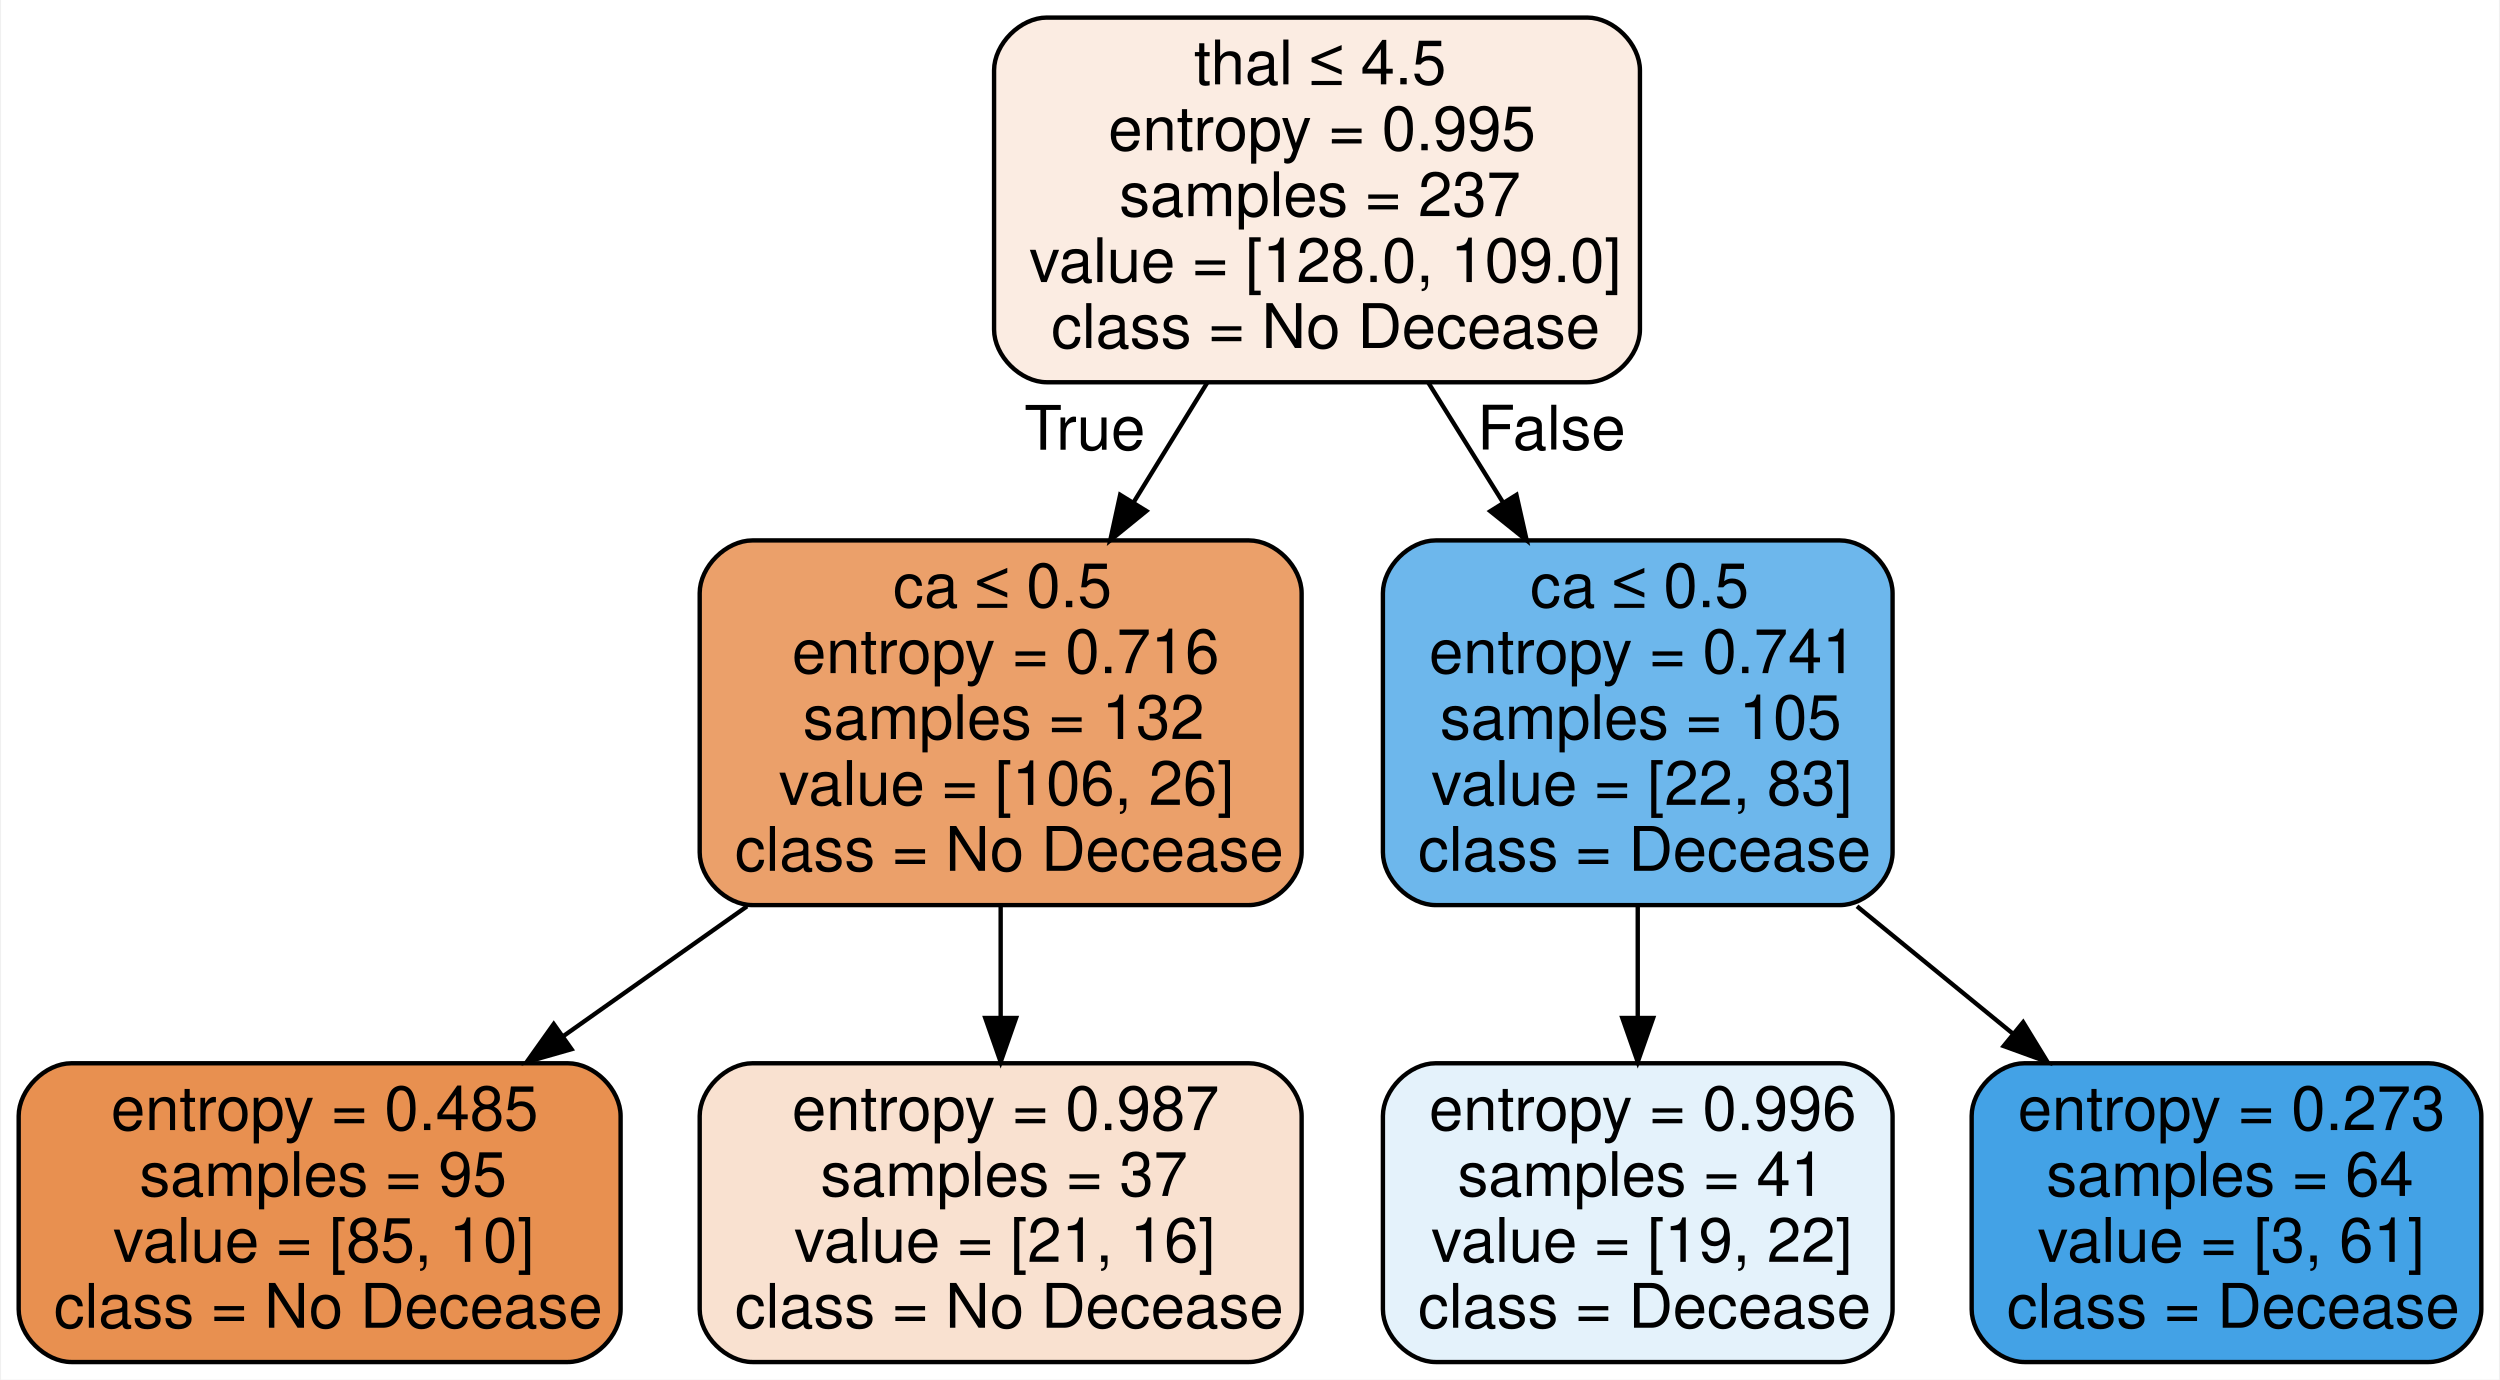
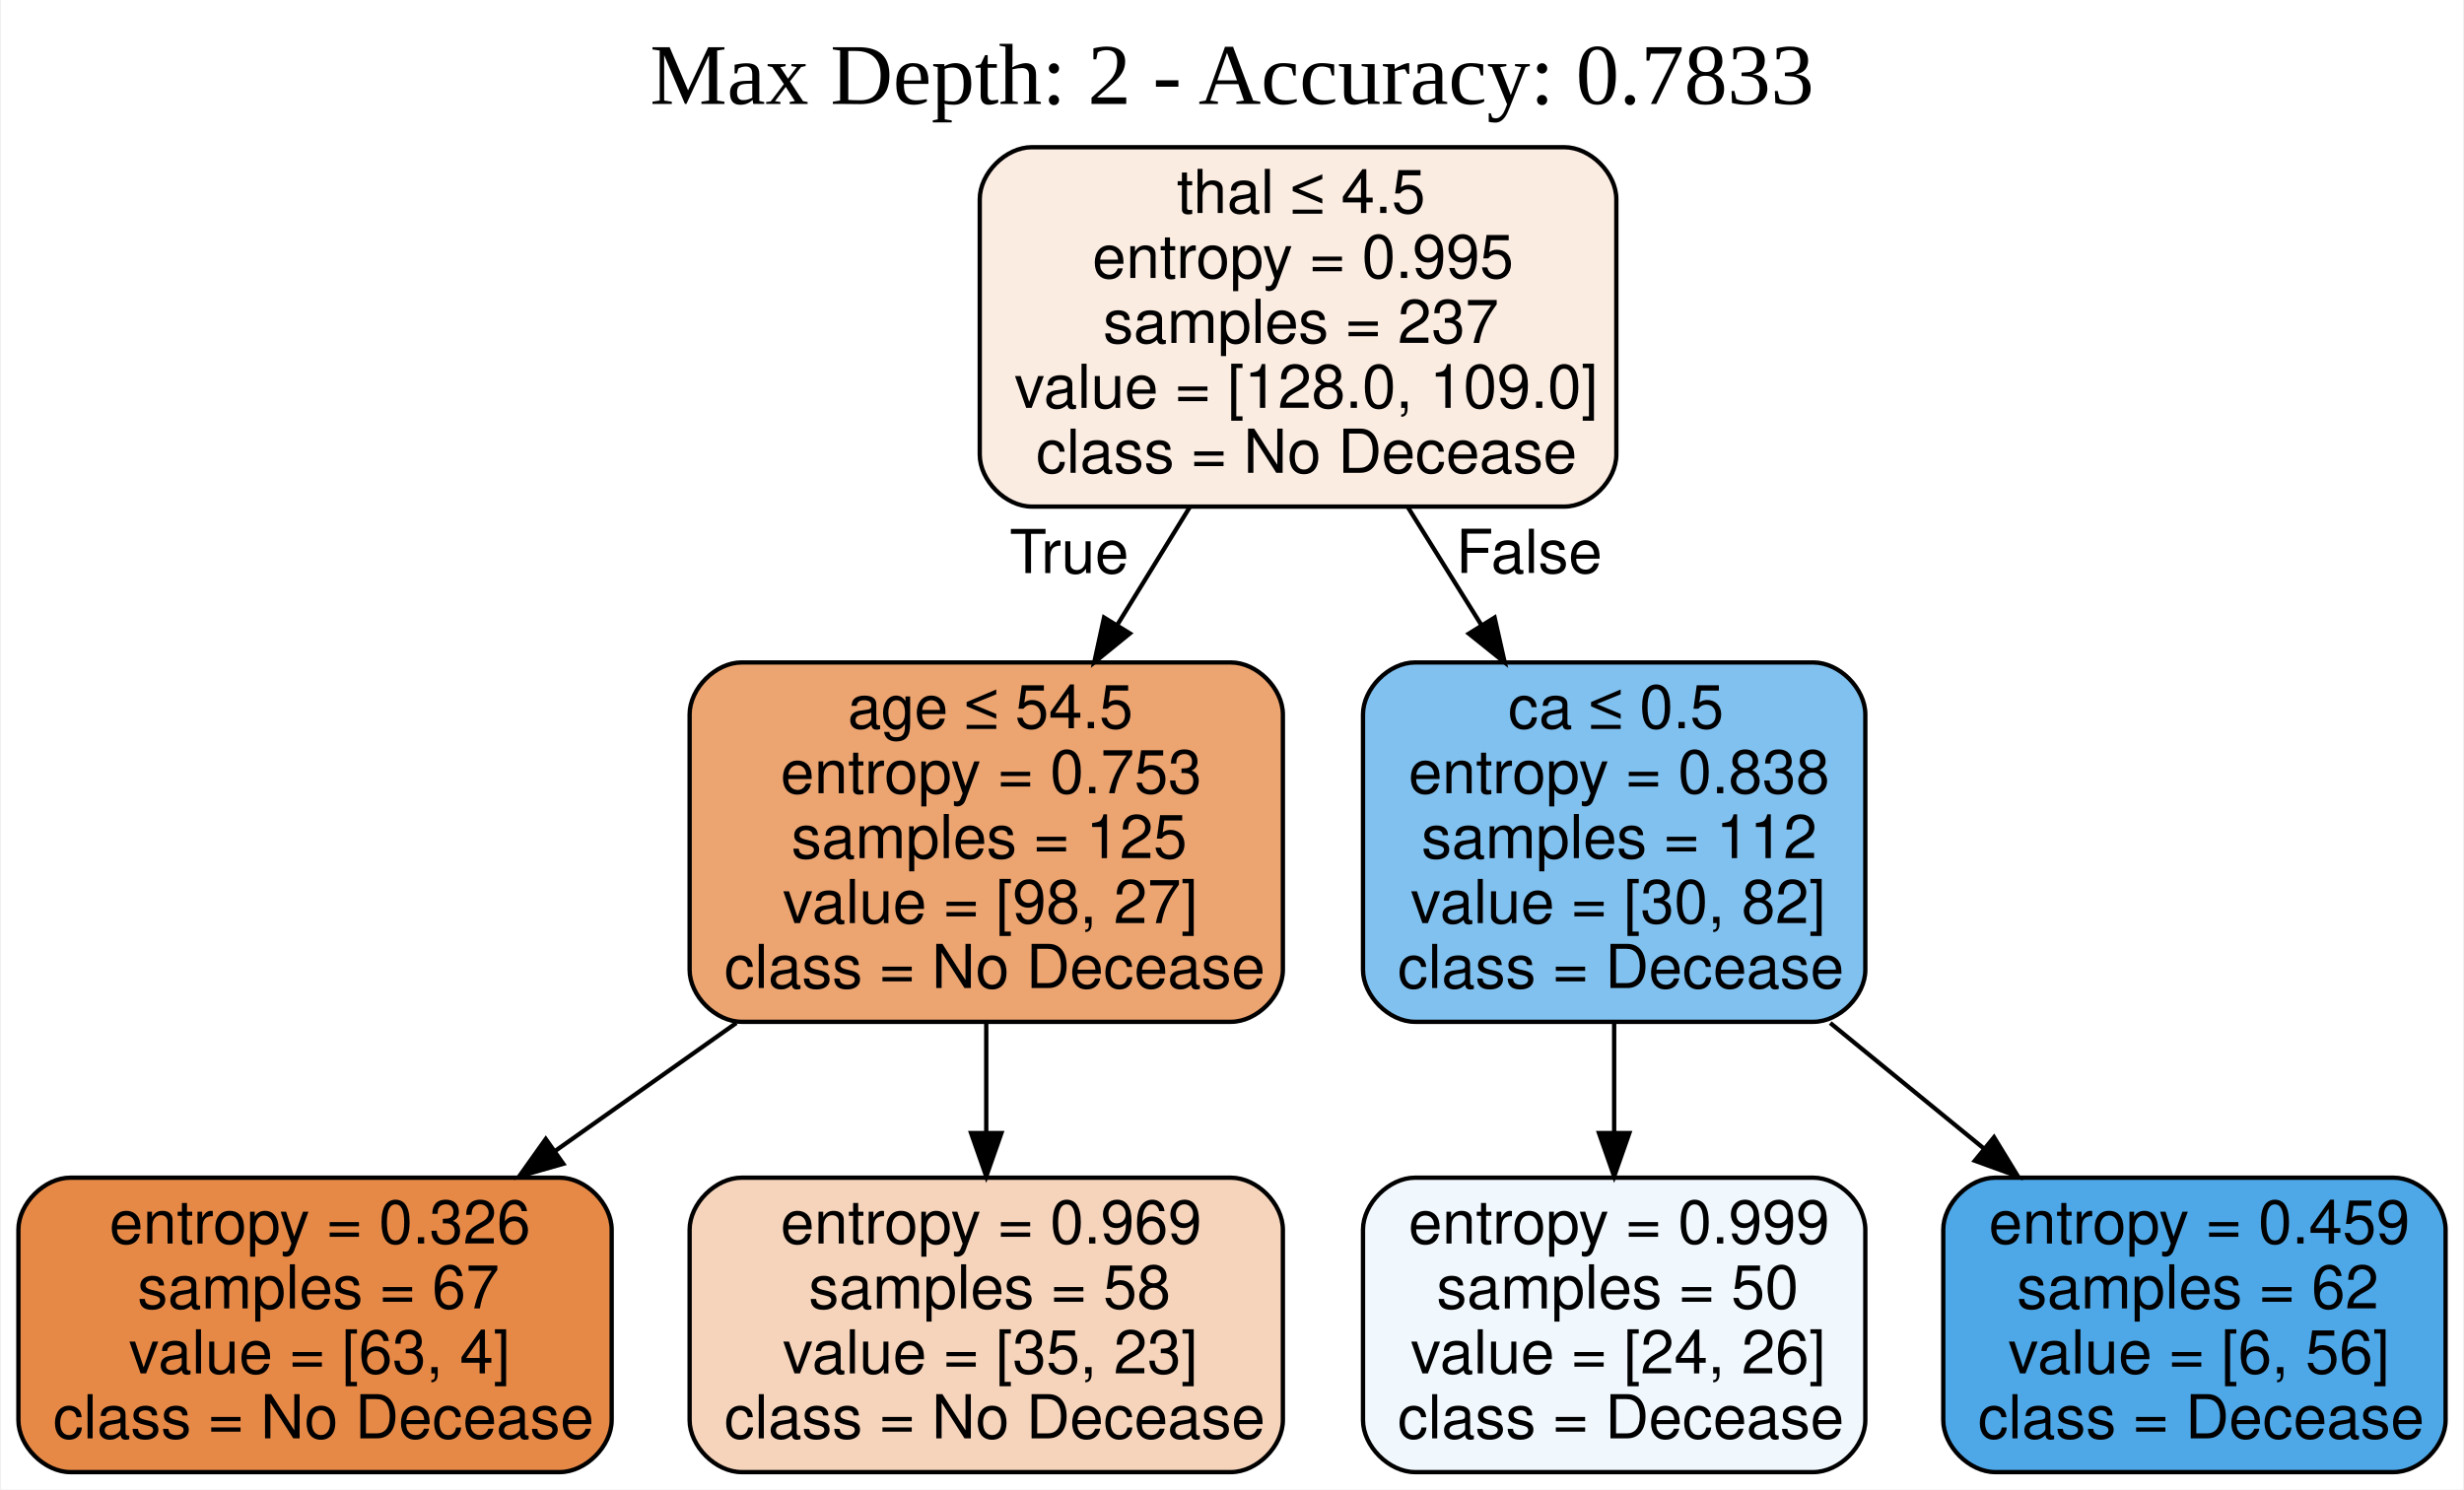
- <svg xmlns="http://www.w3.org/2000/svg" width="569pt" height="314pt" viewBox="0.00 0.00 568.50 314.00">
-   <g id="graph0" class="graph" transform="scale(1 1) rotate(0) translate(4 310)">
-     <polygon fill="white" stroke="transparent" points="-4,4 -4,-310 564.5,-310 564.5,4 -4,4" />
+ <svg xmlns="http://www.w3.org/2000/svg" width="569pt" height="344pt" viewBox="0.00 0.00 568.50 344.00">
+   <g id="graph0" class="graph" transform="scale(1 1) rotate(0) translate(4 340)">
+     <polygon fill="white" stroke="transparent" points="-4,4 -4,-340 564.5,-340 564.5,4 -4,4" />
+     <text text-anchor="middle" x="280.25" y="-316" font-family="Times New Roman,serif" font-size="20.00">Max Depth: 2 - Accuracy: 0.7833</text>
    <g id="node1" class="node">
      <path fill="#fbece2" stroke="black" d="M357,-306C357,-306 234,-306 234,-306 228,-306 222,-300 222,-294 222,-294 222,-235 222,-235 222,-229 228,-223 234,-223 234,-223 357,-223 357,-223 363,-223 369,-229 369,-235 369,-235 369,-294 369,-294 369,-300 363,-306 357,-306" />
      <text text-anchor="start" x="267.5" y="-290.8" font-family="Helvetica,sans-Serif" font-size="14.00">thal ≤ 4.5</text>
      <text text-anchor="start" x="248" y="-275.8" font-family="Helvetica,sans-Serif" font-size="14.00">entropy = 0.995</text>
      <text text-anchor="start" x="250.5" y="-260.8" font-family="Helvetica,sans-Serif" font-size="14.00">samples = 237</text>
      <text text-anchor="start" x="230" y="-245.8" font-family="Helvetica,sans-Serif" font-size="14.00">value = [128.0, 109.0]</text>
      <text text-anchor="start" x="235" y="-230.8" font-family="Helvetica,sans-Serif" font-size="14.00">class = No Decease</text>
    </g>
    <g id="node2" class="node">
-       <path fill="#eba06a" stroke="black" d="M280,-187C280,-187 167,-187 167,-187 161,-187 155,-181 155,-175 155,-175 155,-116 155,-116 155,-110 161,-104 167,-104 167,-104 280,-104 280,-104 286,-104 292,-110 292,-116 292,-116 292,-175 292,-175 292,-181 286,-187 280,-187" />
-       <text text-anchor="start" x="199" y="-171.8" font-family="Helvetica,sans-Serif" font-size="14.00">ca ≤ 0.5</text>
-       <text text-anchor="start" x="176" y="-156.8" font-family="Helvetica,sans-Serif" font-size="14.00">entropy = 0.716</text>
-       <text text-anchor="start" x="178.5" y="-141.8" font-family="Helvetica,sans-Serif" font-size="14.00">samples = 132</text>
-       <text text-anchor="start" x="173" y="-126.8" font-family="Helvetica,sans-Serif" font-size="14.00">value = [106, 26]</text>
+       <path fill="#eca470" stroke="black" d="M280,-187C280,-187 167,-187 167,-187 161,-187 155,-181 155,-175 155,-175 155,-116 155,-116 155,-110 161,-104 167,-104 167,-104 280,-104 280,-104 286,-104 292,-110 292,-116 292,-116 292,-175 292,-175 292,-181 286,-187 280,-187" />
+       <text text-anchor="start" x="191.5" y="-171.8" font-family="Helvetica,sans-Serif" font-size="14.00">age ≤ 54.5</text>
+       <text text-anchor="start" x="176" y="-156.8" font-family="Helvetica,sans-Serif" font-size="14.00">entropy = 0.753</text>
+       <text text-anchor="start" x="178.5" y="-141.8" font-family="Helvetica,sans-Serif" font-size="14.00">samples = 125</text>
+       <text text-anchor="start" x="176.5" y="-126.8" font-family="Helvetica,sans-Serif" font-size="14.00">value = [98, 27]</text>
      <text text-anchor="start" x="163" y="-111.8" font-family="Helvetica,sans-Serif" font-size="14.00">class = No Decease</text>
    </g>
    <g id="edge1" class="edge">
      <path fill="none" stroke="black" d="M270.52,-222.91C265.1,-214.1 259.32,-204.7 253.72,-195.61" />
      <polygon fill="black" stroke="black" points="256.66,-193.7 248.44,-187.02 250.7,-197.37 256.66,-193.7" />
      <text text-anchor="middle" x="242.65" y="-207.64" font-family="Helvetica,sans-Serif" font-size="14.00">True</text>
    </g>
    <g id="node5" class="node">
-       <path fill="#6db7ec" stroke="black" d="M414.5,-187C414.5,-187 322.5,-187 322.5,-187 316.5,-187 310.5,-181 310.5,-175 310.5,-175 310.5,-116 310.5,-116 310.5,-110 316.5,-104 322.5,-104 322.5,-104 414.5,-104 414.5,-104 420.5,-104 426.5,-110 426.5,-116 426.5,-116 426.5,-175 426.5,-175 426.5,-181 420.5,-187 414.5,-187" />
+       <path fill="#81c1ef" stroke="black" d="M414.5,-187C414.5,-187 322.5,-187 322.5,-187 316.5,-187 310.5,-181 310.5,-175 310.5,-175 310.5,-116 310.5,-116 310.5,-110 316.5,-104 322.5,-104 322.5,-104 414.5,-104 414.5,-104 420.5,-104 426.5,-110 426.5,-116 426.5,-116 426.5,-175 426.5,-175 426.5,-181 420.5,-187 414.5,-187" />
      <text text-anchor="start" x="344" y="-171.8" font-family="Helvetica,sans-Serif" font-size="14.00">ca ≤ 0.5</text>
-       <text text-anchor="start" x="321" y="-156.8" font-family="Helvetica,sans-Serif" font-size="14.00">entropy = 0.741</text>
-       <text text-anchor="start" x="323.5" y="-141.8" font-family="Helvetica,sans-Serif" font-size="14.00">samples = 105</text>
-       <text text-anchor="start" x="321.5" y="-126.8" font-family="Helvetica,sans-Serif" font-size="14.00">value = [22, 83]</text>
+       <text text-anchor="start" x="321" y="-156.8" font-family="Helvetica,sans-Serif" font-size="14.00">entropy = 0.838</text>
+       <text text-anchor="start" x="324" y="-141.8" font-family="Helvetica,sans-Serif" font-size="14.00">samples = 112</text>
+       <text text-anchor="start" x="321.5" y="-126.8" font-family="Helvetica,sans-Serif" font-size="14.00">value = [30, 82]</text>
      <text text-anchor="start" x="318.5" y="-111.8" font-family="Helvetica,sans-Serif" font-size="14.00">class = Decease</text>
    </g>
    <g id="edge4" class="edge">
      <path fill="none" stroke="black" d="M320.83,-222.91C326.32,-214.1 332.19,-204.7 337.86,-195.61" />
      <polygon fill="black" stroke="black" points="340.89,-197.36 343.22,-187.02 334.95,-193.65 340.89,-197.36" />
      <text text-anchor="middle" x="348.86" y="-207.68" font-family="Helvetica,sans-Serif" font-size="14.00">False</text>
    </g>
    <g id="node3" class="node">
-       <path fill="#e89050" stroke="black" d="M125,-68C125,-68 12,-68 12,-68 6,-68 0,-62 0,-56 0,-56 0,-12 0,-12 0,-6 6,0 12,0 12,0 125,0 125,0 131,0 137,-6 137,-12 137,-12 137,-56 137,-56 137,-62 131,-68 125,-68" />
-       <text text-anchor="start" x="21" y="-52.8" font-family="Helvetica,sans-Serif" font-size="14.00">entropy = 0.485</text>
-       <text text-anchor="start" x="27.5" y="-37.8" font-family="Helvetica,sans-Serif" font-size="14.00">samples = 95</text>
-       <text text-anchor="start" x="21.5" y="-22.8" font-family="Helvetica,sans-Serif" font-size="14.00">value = [85, 10]</text>
+       <path fill="#e78946" stroke="black" d="M125,-68C125,-68 12,-68 12,-68 6,-68 0,-62 0,-56 0,-56 0,-12 0,-12 0,-6 6,0 12,0 12,0 125,0 125,0 131,0 137,-6 137,-12 137,-12 137,-56 137,-56 137,-62 131,-68 125,-68" />
+       <text text-anchor="start" x="21" y="-52.8" font-family="Helvetica,sans-Serif" font-size="14.00">entropy = 0.326</text>
+       <text text-anchor="start" x="27.5" y="-37.8" font-family="Helvetica,sans-Serif" font-size="14.00">samples = 67</text>
+       <text text-anchor="start" x="25.5" y="-22.8" font-family="Helvetica,sans-Serif" font-size="14.00">value = [63, 4]</text>
      <text text-anchor="start" x="8" y="-7.8" font-family="Helvetica,sans-Serif" font-size="14.00">class = No Decease</text>
    </g>
    <g id="edge2" class="edge">
      <path fill="none" stroke="black" d="M165.78,-103.73C152.1,-94.06 137.53,-83.77 123.95,-74.17" />
      <polygon fill="black" stroke="black" points="125.82,-71.21 115.64,-68.3 121.78,-76.93 125.82,-71.21" />
    </g>
    <g id="node4" class="node">
-       <path fill="#f9e1d0" stroke="black" d="M280,-68C280,-68 167,-68 167,-68 161,-68 155,-62 155,-56 155,-56 155,-12 155,-12 155,-6 161,0 167,0 167,0 280,0 280,0 286,0 292,-6 292,-12 292,-12 292,-56 292,-56 292,-62 286,-68 280,-68" />
-       <text text-anchor="start" x="176" y="-52.8" font-family="Helvetica,sans-Serif" font-size="14.00">entropy = 0.987</text>
-       <text text-anchor="start" x="182.5" y="-37.8" font-family="Helvetica,sans-Serif" font-size="14.00">samples = 37</text>
-       <text text-anchor="start" x="176.5" y="-22.8" font-family="Helvetica,sans-Serif" font-size="14.00">value = [21, 16]</text>
+       <path fill="#f6d4bb" stroke="black" d="M280,-68C280,-68 167,-68 167,-68 161,-68 155,-62 155,-56 155,-56 155,-12 155,-12 155,-6 161,0 167,0 167,0 280,0 280,0 286,0 292,-6 292,-12 292,-12 292,-56 292,-56 292,-62 286,-68 280,-68" />
+       <text text-anchor="start" x="176" y="-52.8" font-family="Helvetica,sans-Serif" font-size="14.00">entropy = 0.969</text>
+       <text text-anchor="start" x="182.5" y="-37.8" font-family="Helvetica,sans-Serif" font-size="14.00">samples = 58</text>
+       <text text-anchor="start" x="176.5" y="-22.8" font-family="Helvetica,sans-Serif" font-size="14.00">value = [35, 23]</text>
      <text text-anchor="start" x="163" y="-7.8" font-family="Helvetica,sans-Serif" font-size="14.00">class = No Decease</text>
    </g>
    <g id="edge3" class="edge">
      <path fill="none" stroke="black" d="M223.5,-103.73C223.5,-95.52 223.5,-86.86 223.5,-78.56" />
      <polygon fill="black" stroke="black" points="227,-78.3 223.5,-68.3 220,-78.3 227,-78.3" />
    </g>
    <g id="node6" class="node">
-       <path fill="#e4f2fb" stroke="black" d="M414.5,-68C414.5,-68 322.5,-68 322.5,-68 316.5,-68 310.5,-62 310.5,-56 310.5,-56 310.5,-12 310.5,-12 310.5,-6 316.5,0 322.5,0 322.5,0 414.5,0 414.5,0 420.5,0 426.5,-6 426.5,-12 426.5,-12 426.5,-56 426.5,-56 426.5,-62 420.5,-68 414.5,-68" />
-       <text text-anchor="start" x="321" y="-52.8" font-family="Helvetica,sans-Serif" font-size="14.00">entropy = 0.996</text>
-       <text text-anchor="start" x="327.5" y="-37.8" font-family="Helvetica,sans-Serif" font-size="14.00">samples = 41</text>
-       <text text-anchor="start" x="321.5" y="-22.8" font-family="Helvetica,sans-Serif" font-size="14.00">value = [19, 22]</text>
+       <path fill="#f0f7fd" stroke="black" d="M414.5,-68C414.5,-68 322.5,-68 322.5,-68 316.5,-68 310.5,-62 310.5,-56 310.5,-56 310.5,-12 310.5,-12 310.5,-6 316.5,0 322.5,0 322.5,0 414.5,0 414.5,0 420.5,0 426.5,-6 426.5,-12 426.5,-12 426.5,-56 426.5,-56 426.5,-62 420.5,-68 414.5,-68" />
+       <text text-anchor="start" x="321" y="-52.8" font-family="Helvetica,sans-Serif" font-size="14.00">entropy = 0.999</text>
+       <text text-anchor="start" x="327.5" y="-37.8" font-family="Helvetica,sans-Serif" font-size="14.00">samples = 50</text>
+       <text text-anchor="start" x="321.5" y="-22.8" font-family="Helvetica,sans-Serif" font-size="14.00">value = [24, 26]</text>
      <text text-anchor="start" x="318.5" y="-7.8" font-family="Helvetica,sans-Serif" font-size="14.00">class = Decease</text>
    </g>
    <g id="edge5" class="edge">
      <path fill="none" stroke="black" d="M368.5,-103.73C368.5,-95.52 368.5,-86.86 368.5,-78.56" />
      <polygon fill="black" stroke="black" points="372,-78.3 368.5,-68.3 365,-78.3 372,-78.3" />
    </g>
    <g id="node7" class="node">
-       <path fill="#43a2e6" stroke="black" d="M548.5,-68C548.5,-68 456.5,-68 456.5,-68 450.5,-68 444.5,-62 444.5,-56 444.5,-56 444.5,-12 444.5,-12 444.5,-6 450.5,0 456.5,0 456.5,0 548.5,0 548.5,0 554.5,0 560.5,-6 560.5,-12 560.5,-12 560.5,-56 560.5,-56 560.5,-62 554.5,-68 548.5,-68" />
-       <text text-anchor="start" x="455" y="-52.8" font-family="Helvetica,sans-Serif" font-size="14.00">entropy = 0.273</text>
-       <text text-anchor="start" x="461.5" y="-37.8" font-family="Helvetica,sans-Serif" font-size="14.00">samples = 64</text>
-       <text text-anchor="start" x="459.5" y="-22.8" font-family="Helvetica,sans-Serif" font-size="14.00">value = [3, 61]</text>
+       <path fill="#4ea8e8" stroke="black" d="M548.5,-68C548.5,-68 456.5,-68 456.5,-68 450.5,-68 444.5,-62 444.5,-56 444.5,-56 444.5,-12 444.5,-12 444.5,-6 450.5,0 456.5,0 456.5,0 548.5,0 548.5,0 554.5,0 560.5,-6 560.5,-12 560.5,-12 560.5,-56 560.5,-56 560.5,-62 554.5,-68 548.5,-68" />
+       <text text-anchor="start" x="455" y="-52.8" font-family="Helvetica,sans-Serif" font-size="14.00">entropy = 0.459</text>
+       <text text-anchor="start" x="461.5" y="-37.8" font-family="Helvetica,sans-Serif" font-size="14.00">samples = 62</text>
+       <text text-anchor="start" x="459.5" y="-22.8" font-family="Helvetica,sans-Serif" font-size="14.00">value = [6, 56]</text>
      <text text-anchor="start" x="452.5" y="-7.8" font-family="Helvetica,sans-Serif" font-size="14.00">class = Decease</text>
    </g>
    <g id="edge6" class="edge">
      <path fill="none" stroke="black" d="M418.4,-103.73C430,-94.24 442.35,-84.16 453.9,-74.72" />
      <polygon fill="black" stroke="black" points="456.22,-77.34 461.75,-68.3 451.79,-71.92 456.22,-77.34" />
    </g>
  </g>
</svg>
